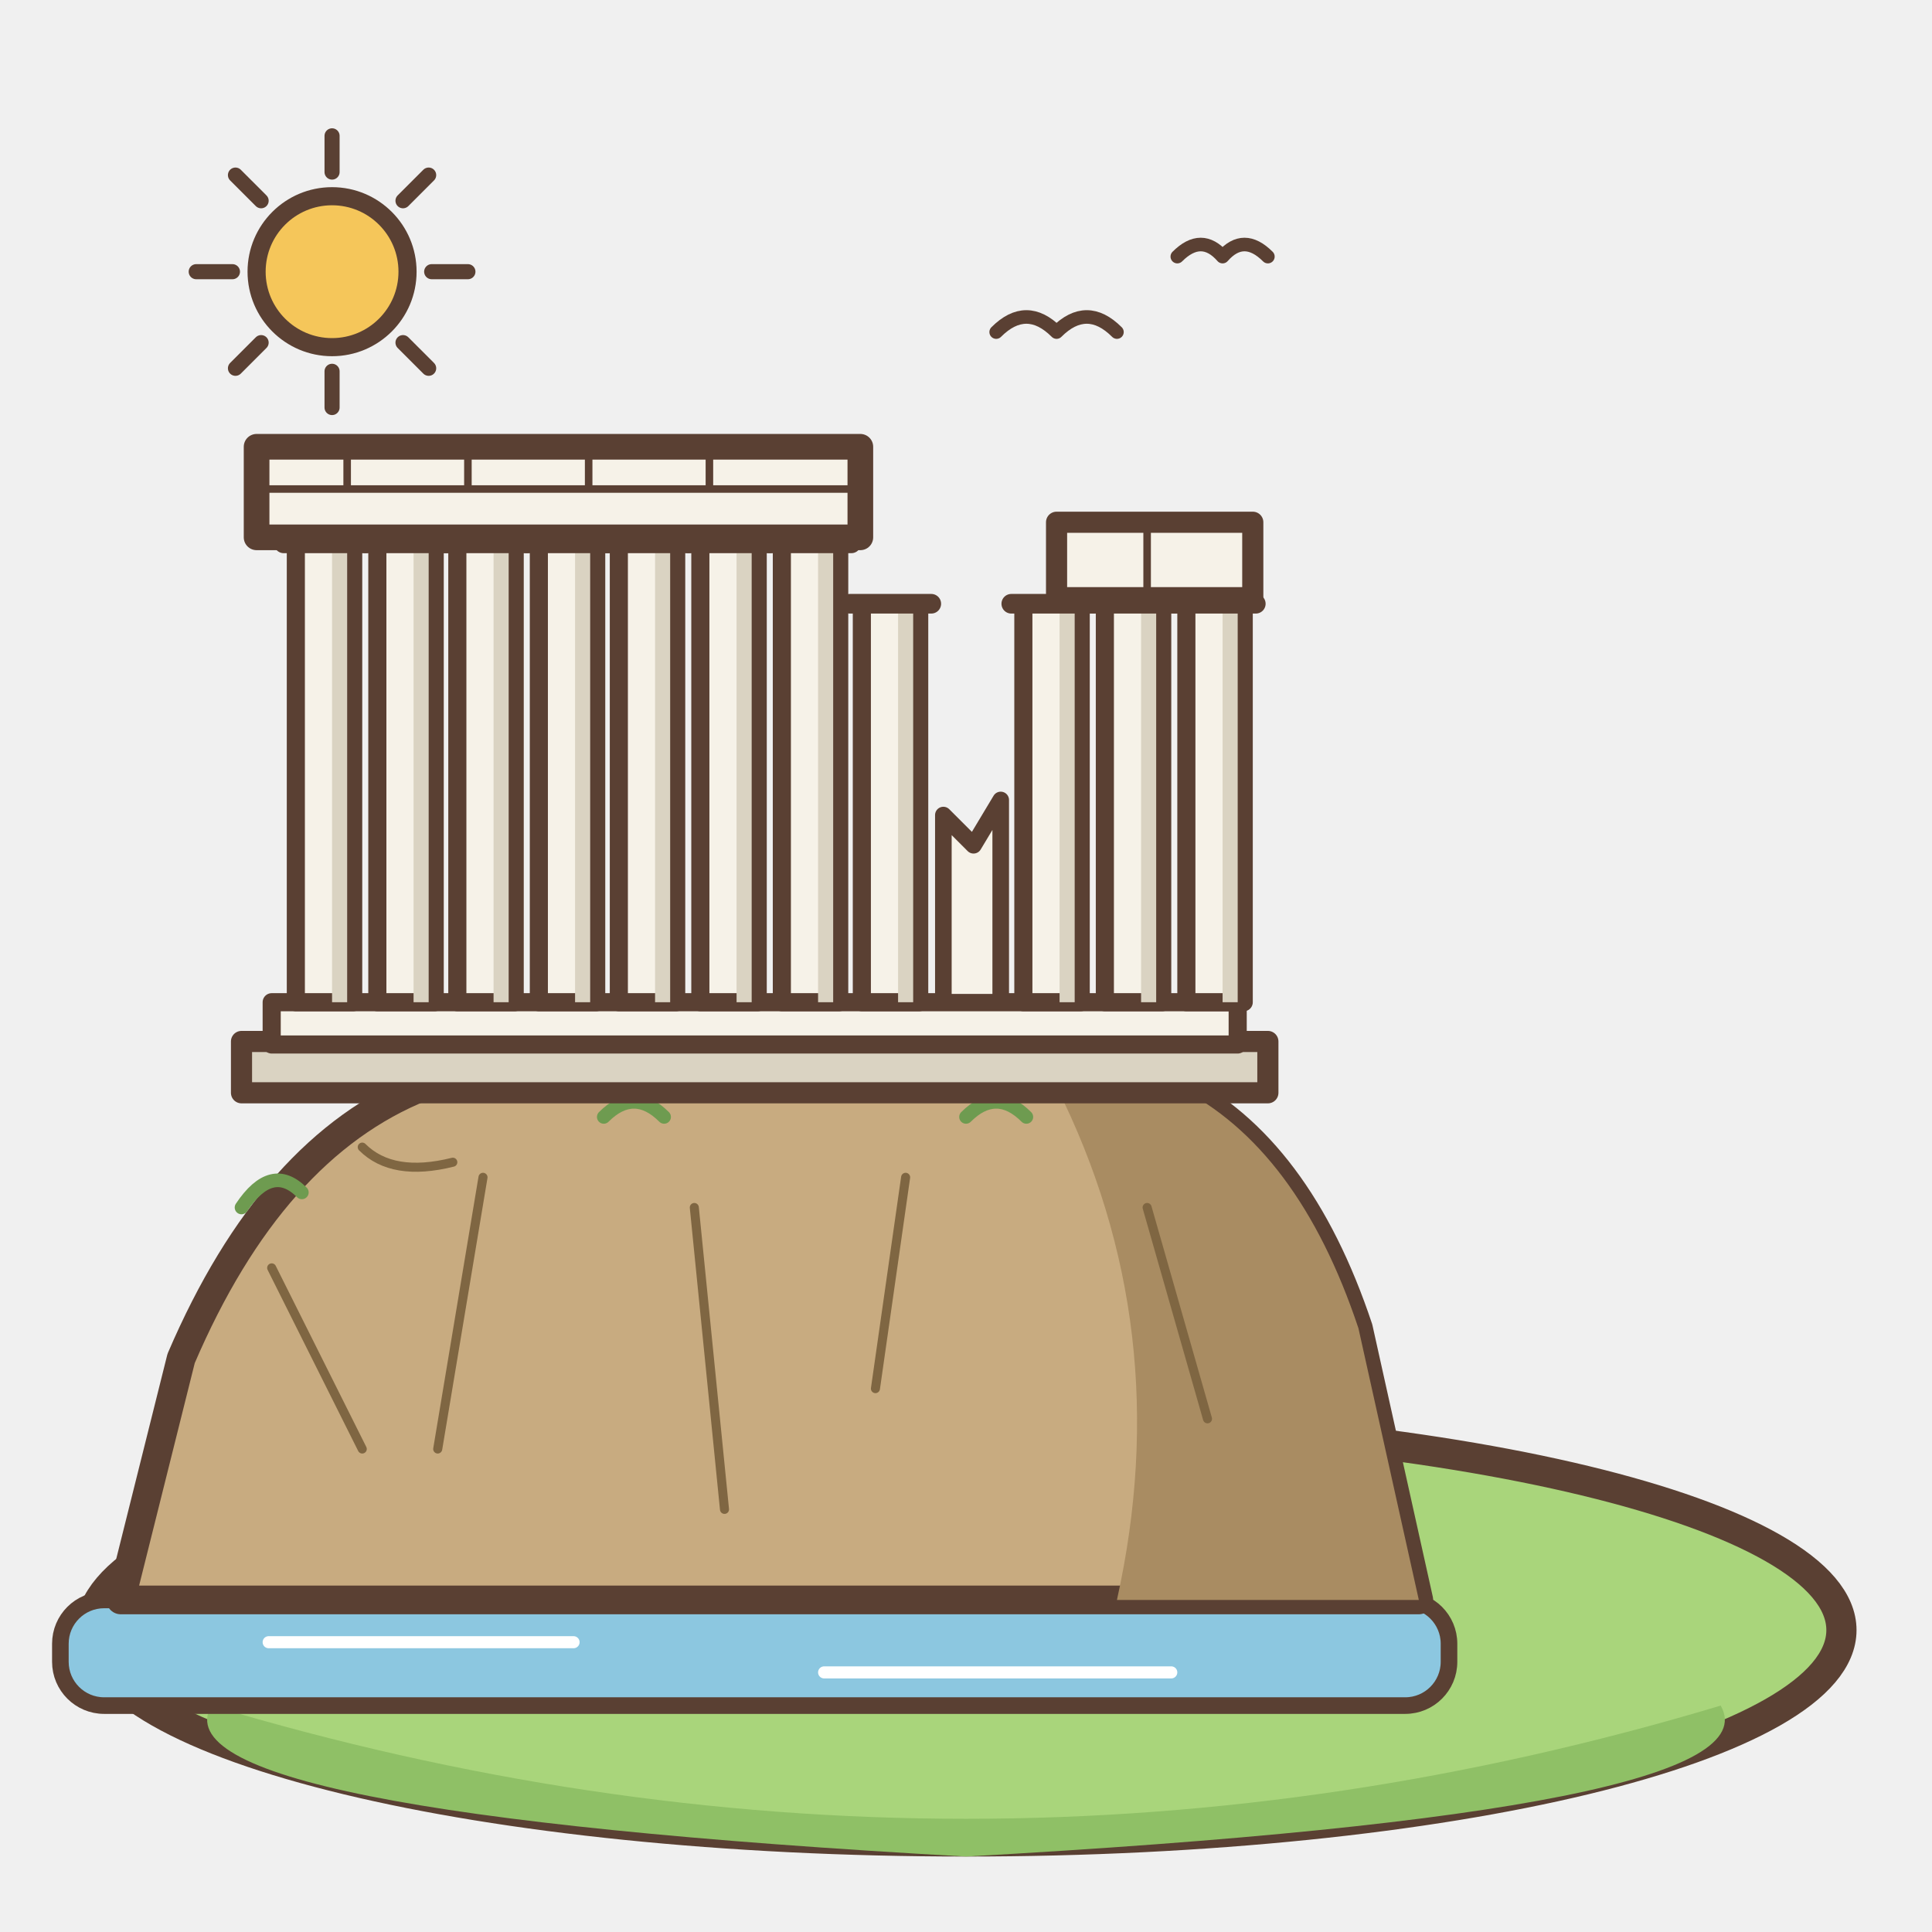
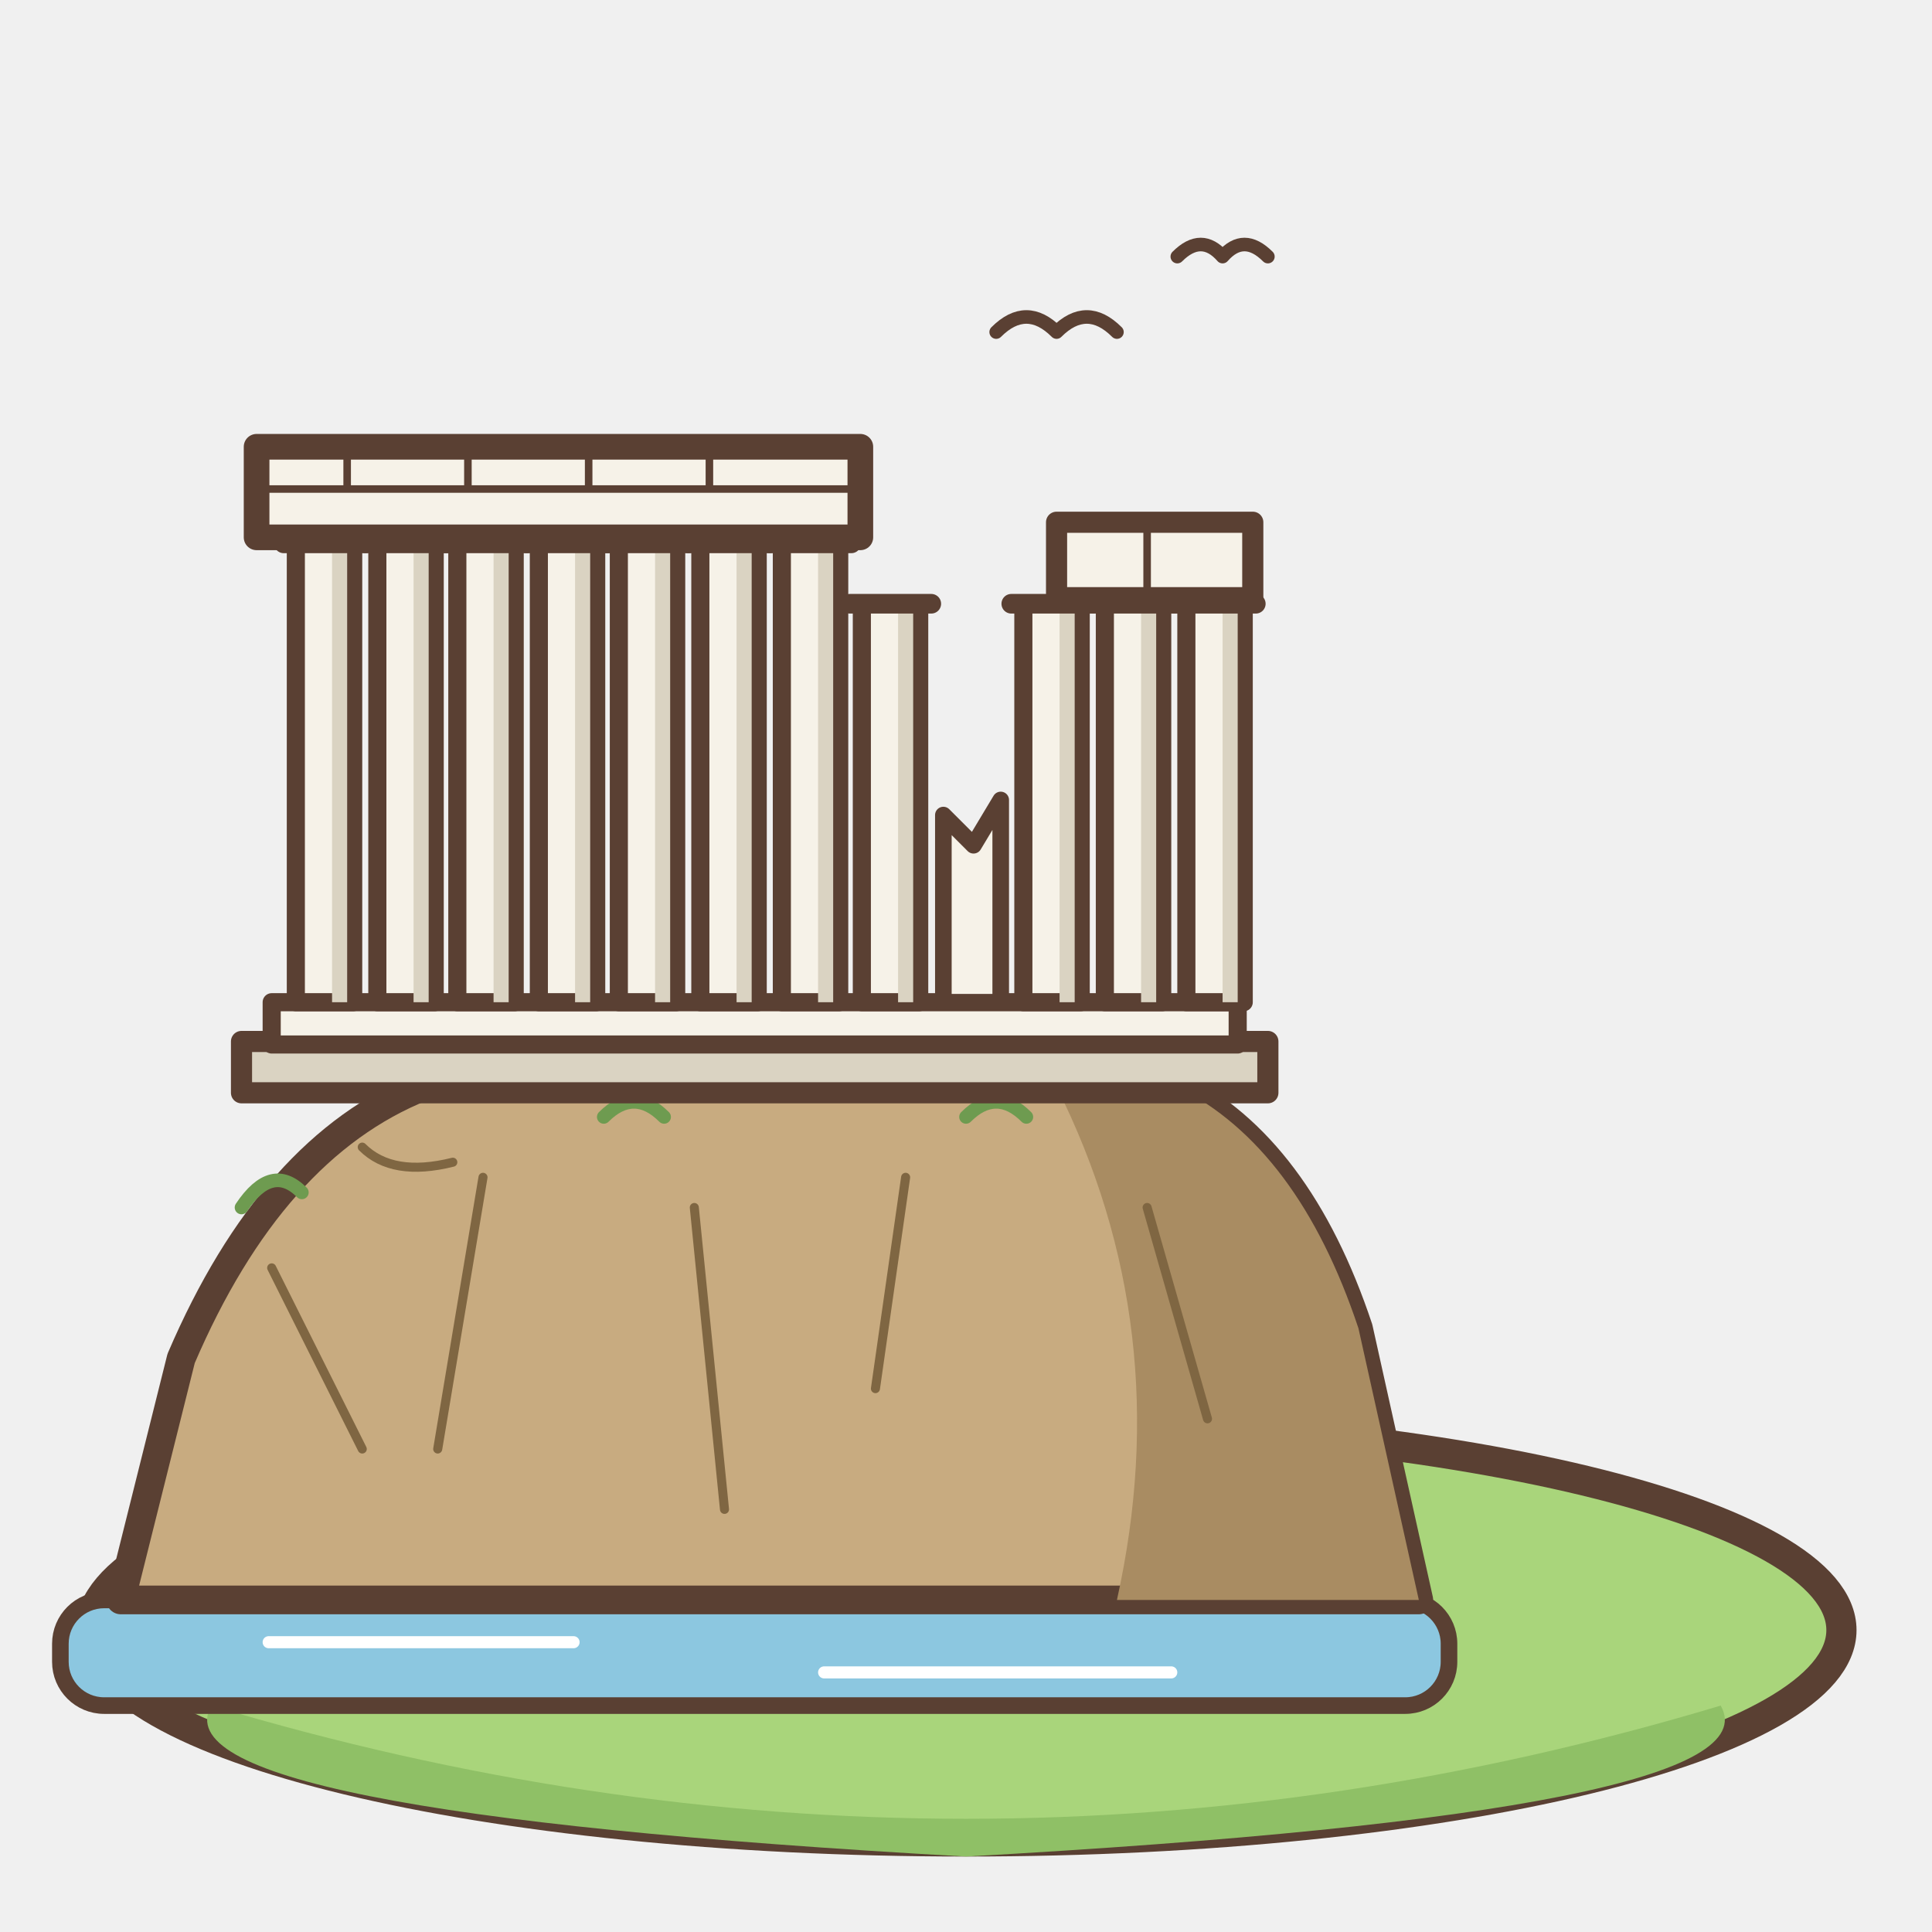
<svg xmlns="http://www.w3.org/2000/svg" width="72" height="72" viewBox="0 0 128 128">
  <g stroke="#5A4033" stroke-width="2" stroke-linecap="round" stroke-linejoin="round">
    <ellipse cx="64" cy="108" rx="58" ry="14" fill="#A9D57B" />
    <path d="M14 113Q64 128 114 113Q118 120 64 123Q10 120 14 113z" fill="#8FC066" stroke="none" />
-     <path d="M28.6 18L31 18M26.7 22.7L28.4 24.4M22 24.6L22 27M17.3 22.7L15.6 24.4M15.4 18L13 18M17.3 13.3L15.6 11.6M22 11.4L22 9M26.7 13.3L28.4 11.6" fill="none" stroke-width="1" />
-     <circle cx="22" cy="18" r="5" fill="#F5C65A" stroke-width="1.2" />
    <rect x="4" y="106" width="92" height="7" rx="2.9" fill="#8CC7E0" stroke-width="1.1" />
    <path d="M17.8 108.8h20.2M54.6 110.8h23" fill="none" stroke="#fff" stroke-width=".8" />
    <path d="M8 106L12 90Q18 76 28 72H78Q86 76 90 88L94 106z" fill="#C8AB80" stroke-width="1.9" />
    <path d="M70 72H78Q86 76 90 88L94 106H74Q78 88 70 72z" fill="#A98C62" stroke="none" />
    <path d="M18 84l6 12M32 78l-3 18M46 80l2 20M60 78l-2 14M76 80l4 14M24 76q2 2 6 1" fill="none" stroke-width="0.6" stroke="#7F6642" />
    <path d="M16 80q2-3 4-1M40 74q2-2 4 0M64 74q2-2 4 0" fill="none" stroke-width="0.9" stroke="#6E9B50" />
    <rect x="16" y="69" width="68" height="3.4" fill="#DAD3C2" stroke-width="1.4" />
    <rect x="18" y="66.4" width="64" height="2.8" fill="#F6F2E8" stroke-width="1.2" />
    <rect x="19.6" y="36" width="3.8" height="30.4" fill="#F6F2E8" stroke-width="1.2" />
    <rect x="22" y="36.6" width="1" height="29.8" fill="#DAD3C2" stroke="none" />
    <path d="M18.8 36h5.4" fill="none" stroke-width="1.3" />
    <rect x="25" y="36" width="3.8" height="30.4" fill="#F6F2E8" stroke-width="1.2" />
    <rect x="27.4" y="36.6" width="1" height="29.8" fill="#DAD3C2" stroke="none" />
    <path d="M24.2 36h5.4" fill="none" stroke-width="1.3" />
    <rect x="30.3" y="36" width="3.8" height="30.4" fill="#F6F2E8" stroke-width="1.2" />
    <rect x="32.7" y="36.6" width="1" height="29.8" fill="#DAD3C2" stroke="none" />
    <path d="M29.5 36h5.4" fill="none" stroke-width="1.3" />
    <rect x="35.7" y="36" width="3.8" height="30.4" fill="#F6F2E8" stroke-width="1.2" />
    <rect x="38.1" y="36.6" width="1" height="29.8" fill="#DAD3C2" stroke="none" />
    <path d="M34.9 36h5.4" fill="none" stroke-width="1.3" />
    <rect x="41" y="36" width="3.8" height="30.4" fill="#F6F2E8" stroke-width="1.2" />
    <rect x="43.4" y="36.6" width="1" height="29.8" fill="#DAD3C2" stroke="none" />
    <path d="M40.2 36h5.4" fill="none" stroke-width="1.3" />
    <rect x="46.4" y="36" width="3.8" height="30.4" fill="#F6F2E8" stroke-width="1.2" />
    <rect x="48.8" y="36.6" width="1" height="29.8" fill="#DAD3C2" stroke="none" />
    <path d="M45.6 36h5.4" fill="none" stroke-width="1.3" />
    <rect x="51.8" y="36" width="3.8" height="30.4" fill="#F6F2E8" stroke-width="1.2" />
    <rect x="54.2" y="36.6" width="1" height="29.8" fill="#DAD3C2" stroke="none" />
    <path d="M51 36h5.4" fill="none" stroke-width="1.3" />
    <rect x="57.1" y="40" width="3.8" height="26.4" fill="#F6F2E8" stroke-width="1.2" />
    <rect x="59.5" y="40.6" width="1" height="25.8" fill="#DAD3C2" stroke="none" />
    <path d="M56.3 40h5.4" fill="none" stroke-width="1.3" />
    <rect x="67.8" y="40" width="3.8" height="26.4" fill="#F6F2E8" stroke-width="1.2" />
    <rect x="70.2" y="40.6" width="1" height="25.8" fill="#DAD3C2" stroke="none" />
    <path d="M67 40h5.4" fill="none" stroke-width="1.3" />
    <rect x="73.2" y="40" width="3.8" height="26.4" fill="#F6F2E8" stroke-width="1.2" />
    <rect x="75.6" y="40.6" width="1" height="25.8" fill="#DAD3C2" stroke="none" />
    <path d="M72.4 40h5.4" fill="none" stroke-width="1.3" />
    <rect x="78.6" y="40" width="3.8" height="26.4" fill="#F6F2E8" stroke-width="1.2" />
    <rect x="81" y="40.6" width="1" height="25.8" fill="#DAD3C2" stroke="none" />
    <path d="M77.8 40h5.4" fill="none" stroke-width="1.3" />
    <path d="M62.5 66.4V54l2 2 1.8-3v13.4z" fill="#F6F2E8" stroke-width="1.1" />
    <rect x="17" y="29.6" width="40" height="6" fill="#F6F2E8" stroke-width="1.7" />
    <path d="M17 32.4h40M23 29.6v2.8M31 29.6v2.8M39 29.6v2.8M47 29.6v2.8" fill="none" stroke-width="0.5" />
    <path d="M70 39.6V34.6H83V39.6z" fill="#F6F2E8" stroke-width="1.4" />
    <path d="M76 35v4.6" fill="none" stroke-width="0.5" />
    <path d="M66 22q2-2 4 0q2-2 4 0M78 17q1.6-1.6 3 0q1.4-1.6 3 0" fill="none" stroke-width="0.9" />
  </g>
</svg>
